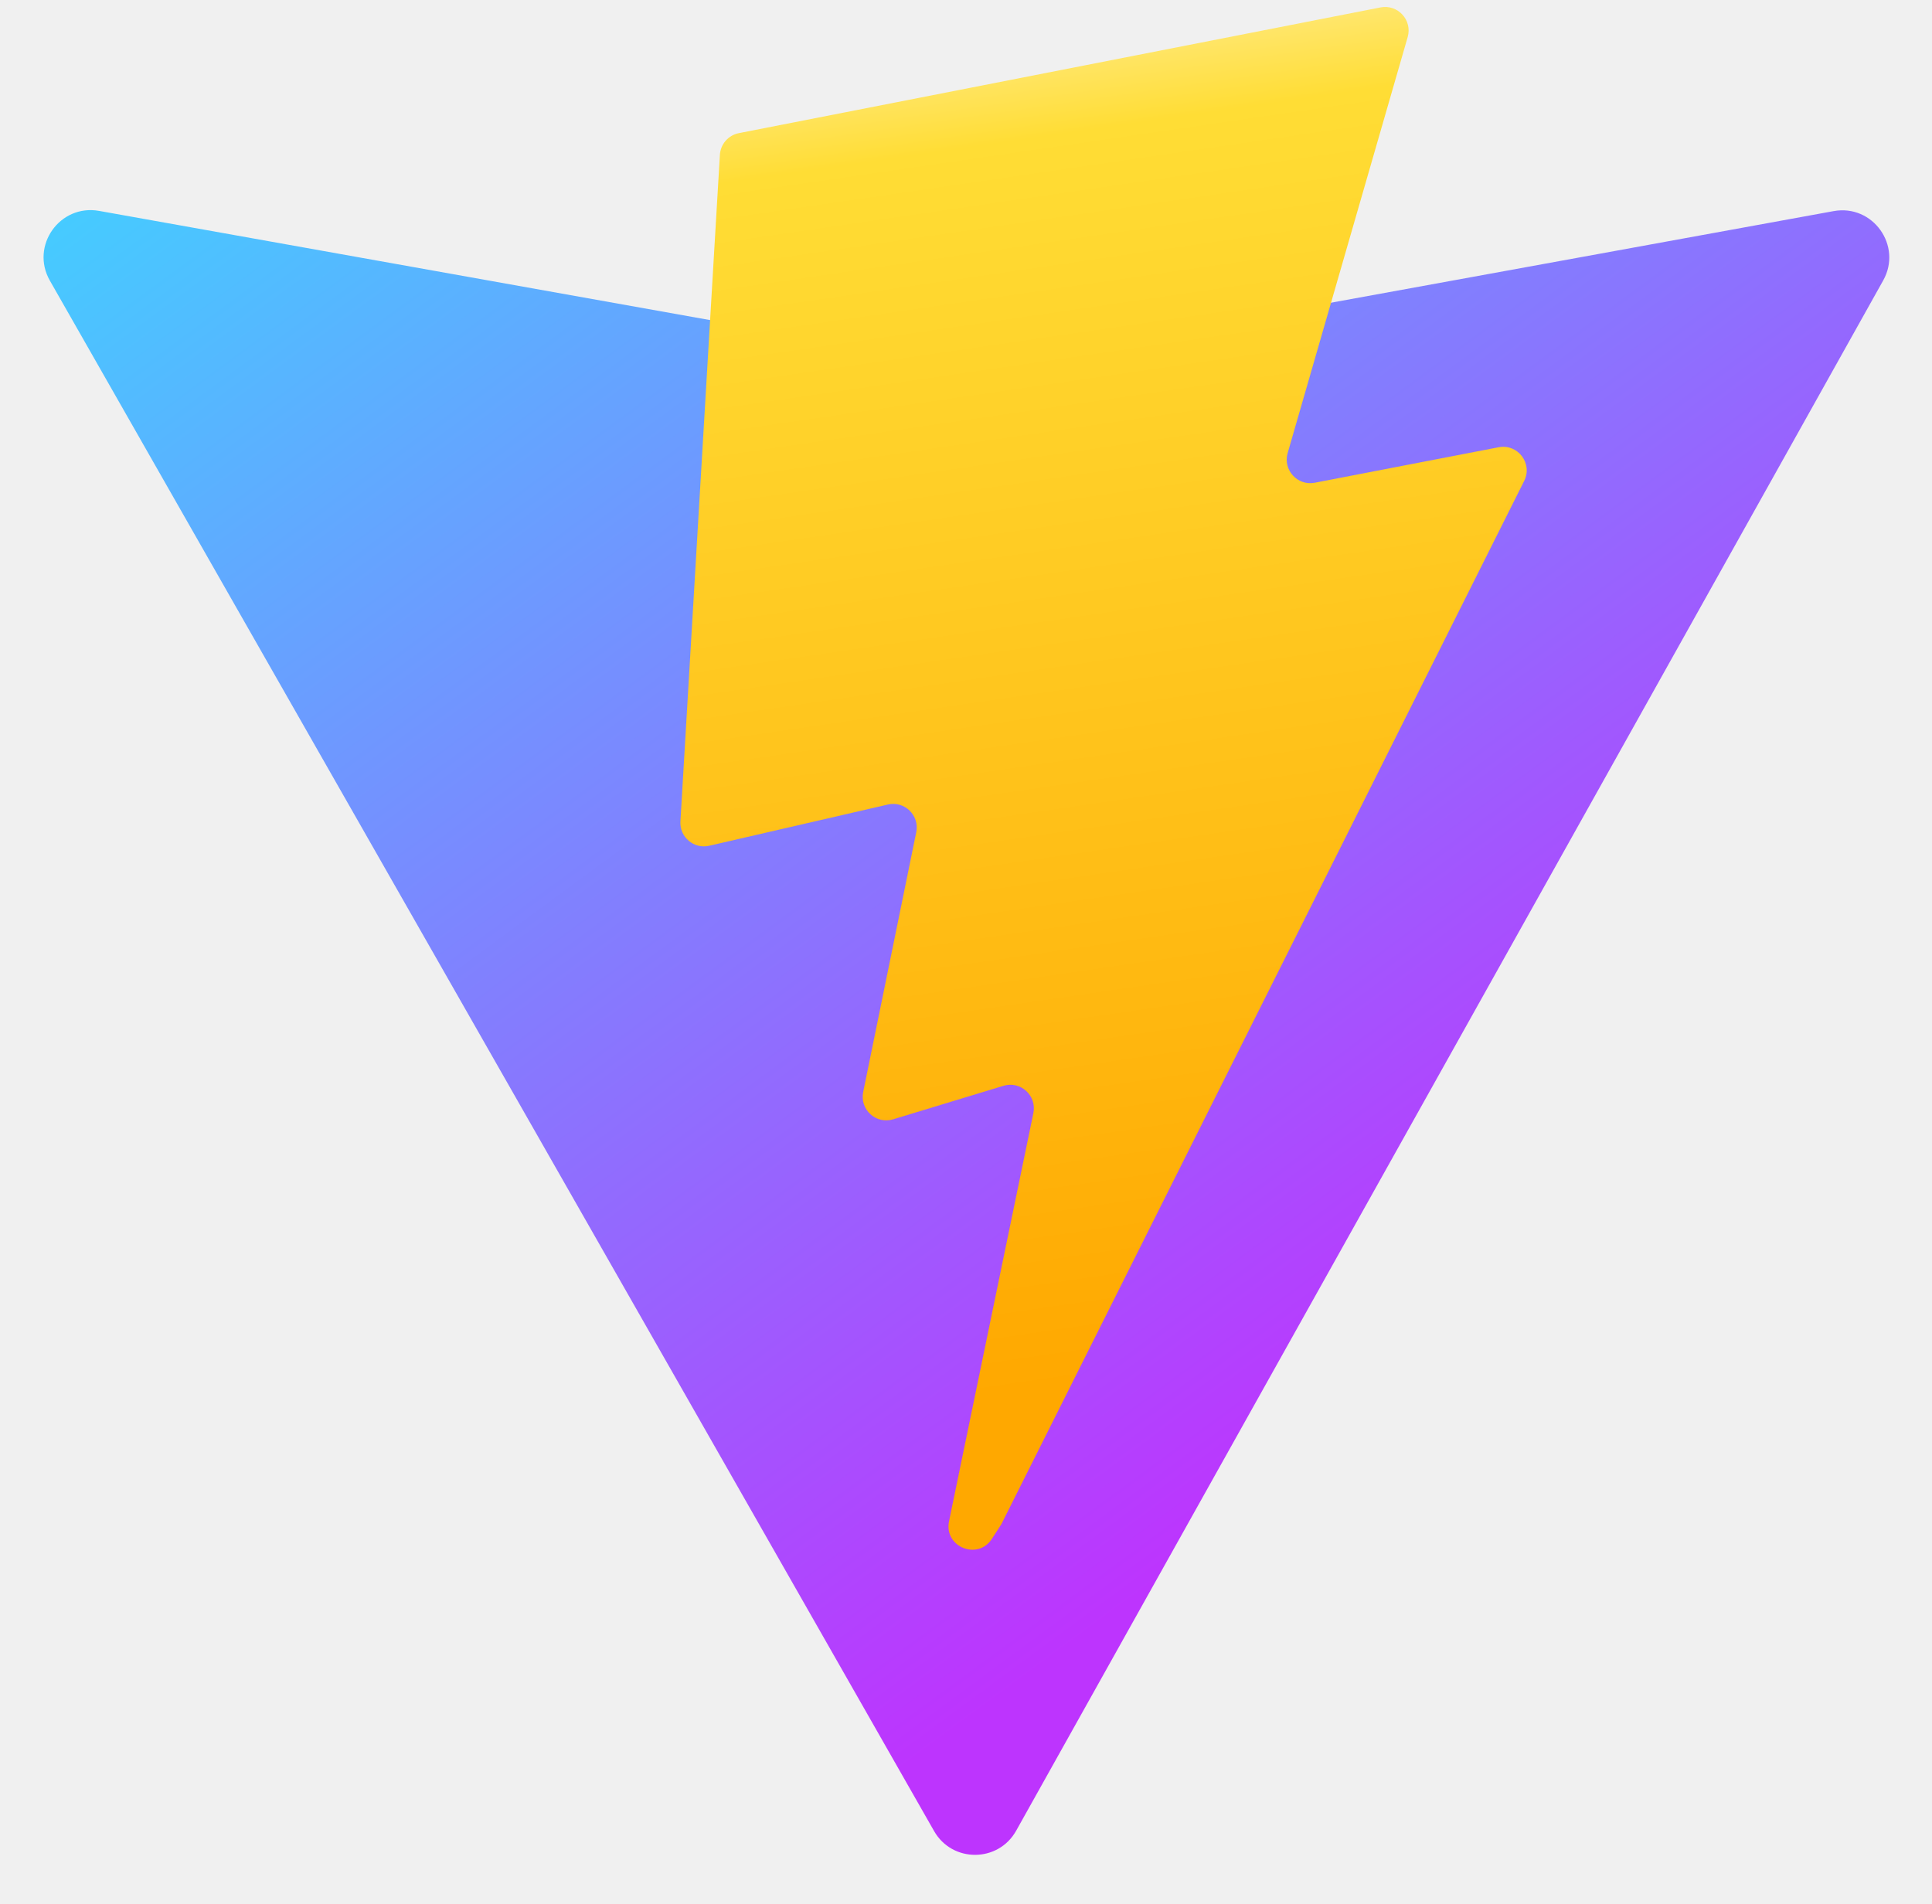
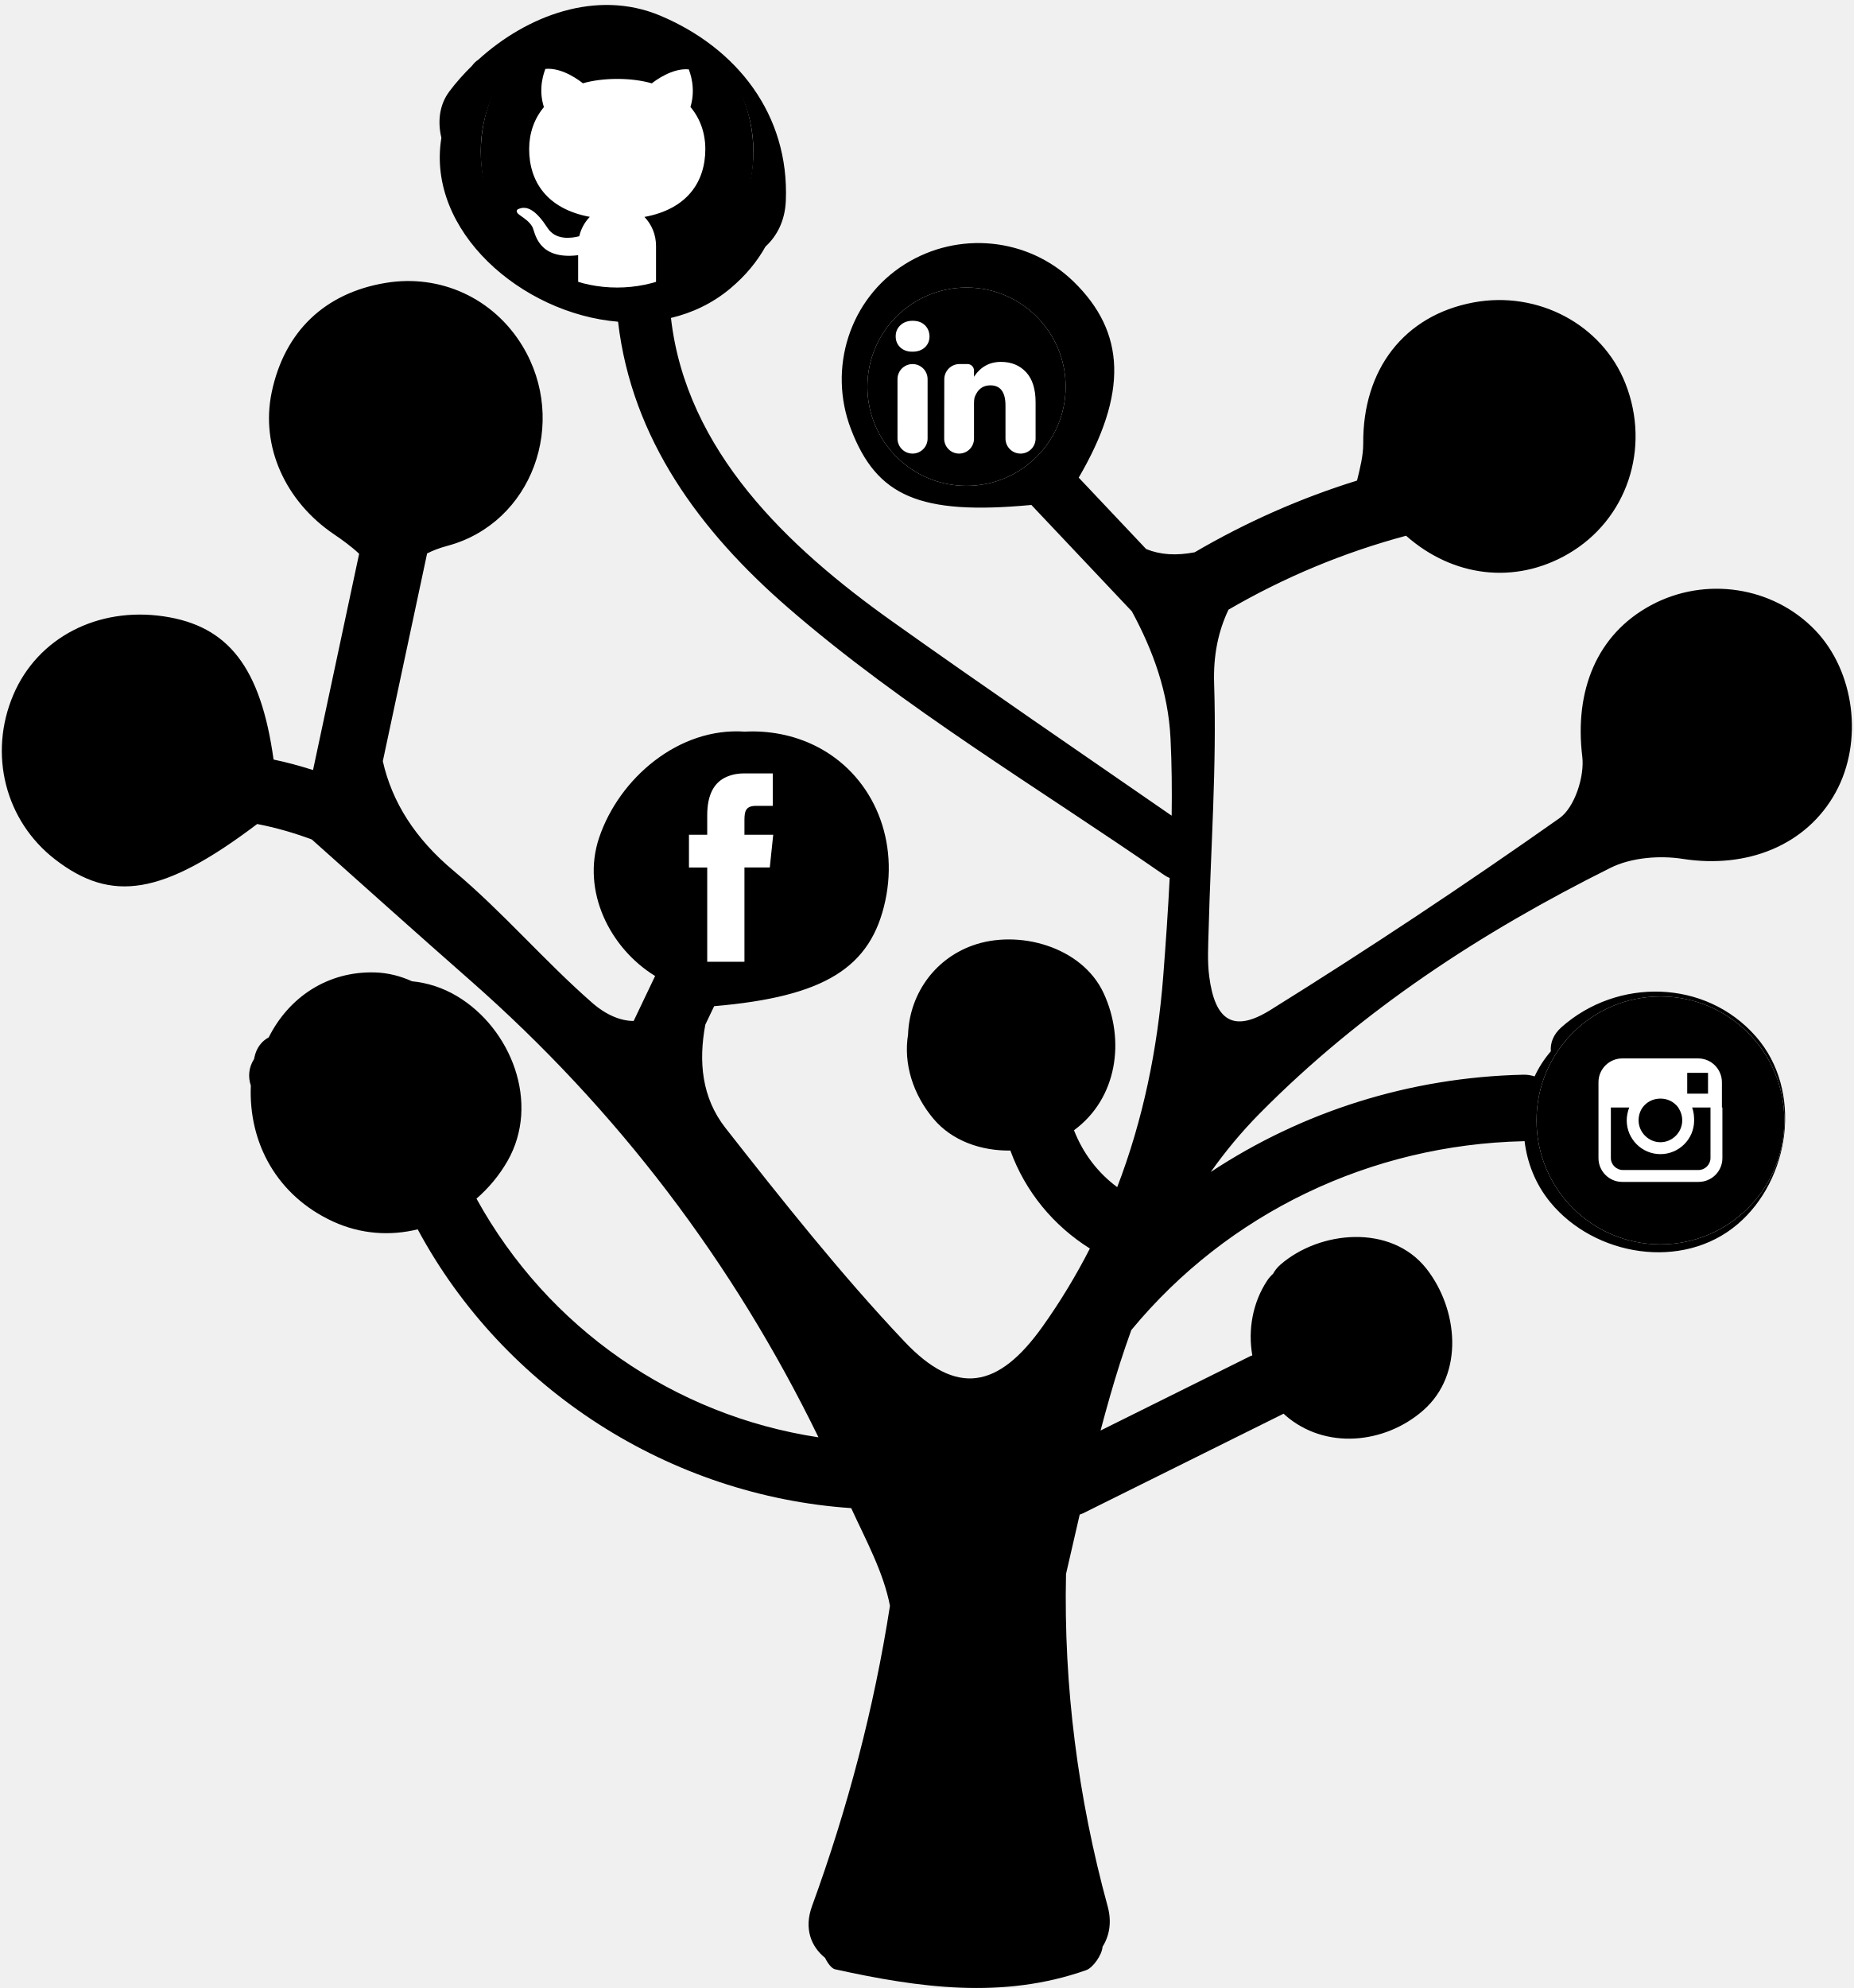
- <svg xmlns="http://www.w3.org/2000/svg" width="410" height="404" viewBox="0 0 410 404" fill="none">
-   <path d="M399.641 59.525L215.643 388.545C211.844 395.338 202.084 395.378 198.228 388.618L10.582 59.556C6.381 52.19 12.68 43.267 21.028 44.759L205.223 77.682C206.398 77.892 207.601 77.89 208.776 77.676L389.119 44.806C397.439 43.289 403.768 52.143 399.641 59.525Z" fill="url(#paint0_linear)" />
-   <path d="M292.965 1.574L156.801 28.255C154.563 28.694 152.906 30.59 152.771 32.866L144.395 174.33C144.198 177.662 147.258 180.248 150.51 179.498L188.42 170.749C191.967 169.931 195.172 173.055 194.443 176.622L183.18 231.775C182.422 235.487 185.907 238.661 189.532 237.56L212.947 230.446C216.577 229.344 220.065 232.527 219.297 236.242L201.398 322.875C200.278 328.294 207.486 331.249 210.492 326.603L212.5 323.5L323.454 102.072C325.312 98.365 322.108 94.137 318.036 94.923L279.014 102.454C275.347 103.161 272.227 99.746 273.262 96.158L298.731 7.867C299.767 4.273 296.636 0.855 292.965 1.574Z" fill="url(#paint1_linear)" />
+ <svg xmlns="http://www.w3.org/2000/svg" width="374" height="401" viewBox="0 0 374 401" fill="none">
+   <path d="M333.111 122.074C322.159 127.959 317.615 139.292 319.232 152.618C319.719 156.617 317.687 162.88 314.64 165.03C295.563 178.482 276.094 191.415 256.277 203.747C248.79 208.408 245.111 205.814 243.964 196.946C243.572 193.917 243.765 190.8 243.842 187.725C244.268 171.119 245.501 154.488 244.955 137.917C244.764 132.166 245.801 127.281 247.859 122.971C259.155 116.412 271.057 111.455 283.678 108.064C293.082 116.368 305.59 117.997 316.397 111.717C328.251 104.827 333.091 90.417 327.938 77.352C323.252 65.472 310.29 58.566 297.26 61.011C283.277 63.633 274.936 74.508 275.037 89.417C275.054 91.919 274.394 94.428 273.788 96.933C262.347 100.492 251.406 105.331 241.027 111.403C237.294 112.109 234.165 111.927 231.244 110.751C226.709 105.949 222.171 101.146 217.636 96.343C227.532 79.413 227.196 67.066 216.548 56.752C207.424 47.915 193.349 46.5 182.5 53.333C171.474 60.273 166.945 74.226 171.699 86.596C176.889 100.098 185.509 103.967 208.085 101.855C214.843 109.009 221.602 116.166 228.36 123.32C232.616 131.186 235.697 139.561 236.158 148.962C236.414 154.14 236.462 159.336 236.389 164.534C217.531 151.49 198.582 138.562 179.901 125.268C158.882 110.308 138.43 90.929 135.368 64.131C139.652 63.112 143.734 61.208 147.335 58.193C150.416 55.614 152.756 52.761 154.432 49.749C156.773 47.597 158.381 44.517 158.546 40.479C159.255 23.102 148.676 9.662 133.207 3.157C120.361 -2.244 106.264 3.151 96.49 12.053C95.972 12.387 95.574 12.799 95.243 13.252C93.561 14.903 92.004 16.642 90.649 18.456C88.616 21.172 88.274 24.579 89.052 27.794C85.971 46.563 105.256 63.285 124.695 64.894C127.465 88.563 141.232 107.184 159.039 122.622C182.283 142.775 209.622 158.991 234.868 176.494C235.243 176.755 235.617 176.949 235.987 177.1C235.662 183.69 235.198 190.278 234.692 196.843C233.544 211.664 230.599 225.945 225.403 239.455C221.477 236.569 218.479 232.591 216.683 227.983C225.457 221.538 227.051 209.78 222.659 200.322C218.266 190.862 205.324 187.38 196.123 190.748C188.174 193.658 183.457 200.957 183.204 208.695C182.256 214.554 184.183 220.748 188.354 225.696C192.103 230.146 197.991 232.166 203.849 232.079C206.847 240.36 212.538 247.23 219.888 251.838C217.132 257.231 213.972 262.477 210.357 267.558C201.392 280.15 192.954 281.694 182.469 270.598C169.621 257.005 157.938 242.261 146.371 227.528C141.537 221.371 140.928 214.054 142.3 206.686C142.896 205.442 143.487 204.198 144.083 202.957C166.384 201.044 175.736 195.198 178.623 181.645C181.399 168.615 175.674 155.981 164.483 150.435C160.07 148.249 155.111 147.321 150.268 147.58C136.954 146.646 124.928 156.966 120.88 168.96C117.264 179.673 123.009 191.248 132.173 196.868C130.73 199.891 129.287 202.914 127.843 205.938C125.267 205.947 122.32 204.759 119.507 202.302C109.809 193.829 101.37 183.883 91.503 175.635C83.737 169.142 79.107 161.805 77.234 153.544C80.212 139.574 83.193 125.605 86.171 111.635C87.327 111.048 88.633 110.539 90.185 110.125C107.451 105.542 114.702 85.139 105.418 69.803C99.596 60.186 88.904 55.241 77.849 57.057C65.528 59.081 57.389 66.879 54.818 79.118C52.518 90.078 57.599 101.155 67.381 107.768C68.938 108.819 70.926 110.248 72.457 111.706C69.357 126.245 66.257 140.784 63.156 155.323C60.526 154.5 57.879 153.763 55.194 153.208C52.6 134.569 46.047 126.265 33.077 124.332C19.71 122.34 7.6 128.639 2.698 140.138C-2.39 152.066 1.038 165.577 11.124 173.357C22.501 182.132 32.792 180.656 51.888 166.211C55.623 166.932 59.293 167.985 62.906 169.329C73.465 178.758 84.104 188.289 94.862 197.744C124.605 223.884 147.936 254.676 165.131 289.922C136.136 285.544 110.548 267.95 96.132 241.779C98.583 239.652 100.718 237.107 102.384 234.204C109.079 222.512 103.112 207.474 92.249 200.963C89.285 199.187 86.21 198.242 83.116 197.932C80.787 196.87 78.273 196.226 75.659 196.15C66.157 195.868 58.296 201.103 54.217 209.246C52.865 209.983 51.763 211.25 51.328 213.269C51.305 213.377 51.294 213.487 51.271 213.596C50.129 215.358 50.038 217.269 50.607 218.971C50.112 230.629 55.957 241.233 67.205 246.398C72.804 248.969 78.749 249.327 84.271 247.969C101.705 280.398 135.281 301.732 171.733 304.204C174.711 310.686 178.269 317.177 179.553 323.909C176.339 344.575 171.019 364.768 163.83 384.485C162.167 389.042 163.656 392.656 166.455 394.916C167.024 396.077 167.813 397.079 168.471 397.224C185.316 400.936 202.297 403.348 219.142 397.401C220.565 396.897 222.359 394.244 222.439 392.686C223.805 390.52 224.358 387.761 223.478 384.541C217.468 362.561 214.579 340.074 215.074 317.489C215.99 313.492 216.904 309.498 217.835 305.504C218.06 305.419 218.282 305.362 218.51 305.248C231.998 298.549 245.487 291.851 258.975 285.154C259.075 285.246 259.163 285.345 259.265 285.436C267.325 292.505 279.356 291.272 287.094 284.528C295.58 277.126 294.106 263.948 287.797 255.922C280.634 246.807 266.218 248.222 258.318 255.105C257.658 255.683 257.198 256.301 256.846 256.936C256.425 257.324 256.023 257.756 255.67 258.291C252.704 262.774 251.764 268.246 252.658 273.399C252.51 273.461 252.362 273.493 252.214 273.567C242.156 278.56 232.101 283.553 222.043 288.55C223.262 283.972 224.54 279.414 225.983 274.908C226.695 272.684 227.458 270.48 228.246 268.286C247.765 244.654 276.543 230.904 307.34 230.195C307.428 230.192 307.502 230.17 307.587 230.163C308.111 234.542 309.782 238.855 312.775 242.502C321.706 253.386 339.439 256.381 350.539 246.958C361.217 237.893 363.796 219.949 354.251 209.063C344.084 197.47 326.291 197.194 315.02 207.21C313.355 208.69 312.76 210.412 312.885 212.061C311.564 213.592 310.465 215.289 309.614 217.119C308.931 216.903 308.191 216.758 307.34 216.778C284.32 217.308 262.721 224.234 244.276 236.398C247.202 232.276 250.456 228.331 254.132 224.612C274.765 203.739 298.888 188.027 324.911 175.059C329.084 172.978 334.801 172.508 339.498 173.243C352.488 175.275 364.504 170.504 370.363 159.809C375.974 149.566 374.204 135.474 366.255 127.158C357.771 118.291 344.072 116.184 333.111 122.074Z" fill="black" />
+   <g clip-path="url(#clip0_4_4)">
+     <rect x="175" y="58" width="40" height="40" rx="20" fill="white" />
+     <path d="M190.492 88.469C190.485 90.137 191.834 91.494 193.502 91.494V91.494C195.163 91.494 196.51 90.147 196.51 88.485L196.51 81.416C196.51 80.727 196.576 80.241 196.71 79.947C197.318 78.465 198.351 77.726 199.804 77.726C201.841 77.726 202.861 79.09 202.861 81.812L202.861 88.457C202.861 90.134 204.221 91.494 205.898 91.494V91.494C207.575 91.494 208.935 90.134 208.935 88.457L208.935 81.134C208.935 78.461 208.294 76.441 207.008 75.061C205.726 73.686 204.037 72.996 201.947 72.996C199.629 72.996 197.805 74.009 196.484 76.031C196.478 76.04 196.484 76.053 196.496 76.053V76.053C196.504 76.053 196.51 76.047 196.51 76.039L196.51 74.743C196.51 74.019 195.924 73.433 195.2 73.433L193.564 73.433C191.883 73.433 190.508 74.834 190.514 76.515C190.522 79.041 190.515 83.025 190.492 88.469ZM184.086 70.935C185.143 70.935 185.984 70.645 186.604 70.061C187.224 69.478 187.534 68.739 187.534 67.841C187.51 66.914 187.192 66.159 186.583 65.58C185.975 64.996 185.155 64.706 184.122 64.706C183.118 64.706 182.298 65.004 181.661 65.6C181.024 66.196 180.71 66.943 180.71 67.841C180.71 68.739 181.016 69.482 181.624 70.061C182.232 70.645 183.041 70.935 184.045 70.935L184.086 70.935ZM181.074 88.457C181.074 90.135 182.433 91.494 184.111 91.494V91.494C185.788 91.494 187.147 90.134 187.147 88.457L187.147 76.474C187.147 74.796 185.787 73.437 184.11 73.437V73.437C182.433 73.437 181.073 74.797 181.073 76.474L181.074 88.457ZM175 95.143L175 60.858C175 60.066 175.285 59.388 175.853 58.833C176.42 58.278 177.114 58 177.934 58L212.061 58C212.881 58 213.575 58.277 214.142 58.832C214.714 59.387 215 60.065 215 60.857L215 95.142C215 95.934 214.715 96.612 214.147 97.167C213.58 97.722 212.886 98 212.066 98L177.935 98C177.115 98 176.421 97.723 175.853 97.168C175.286 96.613 175 95.935 175 95.143Z" fill="black" />
+   </g>
+   <path d="M175 174C175 186.703 164.255 197 151 197C137.745 197 127 186.703 127 174C127 161.297 137.745 151 151 151C164.255 151 175 161.297 175 174Z" fill="black" />
+   <rect x="127" y="151" width="48" height="46" rx="23" fill="black" />
+   <path d="M150.196 156C149.044 156 147.938 156.143 146.647 156.675C144.022 157.784 142.685 160.382 142.685 164.43V168.381H139V174.981H142.685V194H150.196V174.977H155.309L156 168.377H150.196V165.391C150.196 164.476 150.287 163.802 150.517 163.418C150.838 162.84 151.484 162.549 152.5 162.549H155.909V156H150.196Z" fill="white" />
+   <path d="M152 30.5C152 45.688 139.688 58 124.5 58C109.312 58 97 45.688 97 30.5C97 15.312 109.312 3 124.5 3C139.688 3 152 15.312 152 30.5Z" fill="white" />
+   <path d="M97 30.745C97 43.302 104.694 53.975 115.419 57.894C116.862 58.276 116.643 57.196 116.643 56.463V51.475C108.303 52.502 107.966 46.722 107.405 45.76C106.271 43.742 103.6 43.225 104.397 42.263C106.299 41.236 108.23 42.521 110.475 45.983C112.103 48.495 115.257 48.072 116.867 47.65C117.215 46.142 117.973 44.798 119 43.742C110.363 42.146 106.76 36.624 106.76 30.07C106.76 26.896 107.759 23.968 109.734 21.609C108.483 17.713 109.852 14.392 110.037 13.899C113.601 13.553 117.305 16.563 117.597 16.798C119.629 16.229 121.941 15.918 124.534 15.918C127.138 15.918 129.467 16.235 131.51 16.81C132.206 16.258 135.646 13.682 138.963 13.993C139.142 14.486 140.478 17.737 139.299 21.574C141.292 23.939 142.302 26.884 142.302 30.076C142.302 36.648 138.677 42.169 130.017 43.759C131.465 45.25 132.357 47.321 132.357 49.615V56.844C132.408 57.419 132.357 58 133.283 58C144.165 54.169 152 43.413 152 30.751C152 14.868 139.687 2 124.5 2C109.308 1.994 97 14.862 97 30.745Z" fill="black" />
+   <path d="M360 226C360 239.807 348.807 251 335 251C321.193 251 310 239.807 310 226C310 212.193 321.193 201 335 201C348.807 201 360 212.193 360 226Z" fill="black" />
+   <rect x="310" y="201" width="50" height="50" rx="25" fill="white" />
+   <path d="M341.801 226C341.801 229.801 338.699 232.801 335 232.801C331.199 232.801 328.199 229.699 328.199 226C328.199 225.102 328.398 224.199 328.699 223.398H325V233.602C325 234.903 326.102 236 327.398 236H342.699C344 236 345.097 234.898 345.097 233.602V223.398H341.398C341.699 224.199 341.801 225.102 341.801 226Z" fill="black" />
+   <path d="M344.602 220.602V216.903V216.403H344.102H340.403V220.602H344.602Z" fill="black" />
+   <path d="M335 230.398C337.398 230.398 339.398 228.398 339.398 226C339.398 225 339.097 224.199 338.597 223.398C337.796 222.296 336.495 221.597 334.995 221.597C333.495 221.597 332.194 222.296 331.393 223.398C330.893 224.097 330.592 225 330.592 226C330.602 228.398 332.602 230.398 335 230.398Z" fill="black" />
+   <path d="M335 201C321.199 201 310 212.199 310 226C310 239.801 321.199 251 335 251C348.801 251 360 239.801 360 226C360 212.199 348.801 201 335 201ZM347.5 223.398V233.602C347.5 236.301 345.301 238.403 342.699 238.403H327.301C324.602 238.403 322.5 236.204 322.5 233.602V223.398V218.296C322.5 215.597 324.699 213.495 327.301 213.495H342.602C345.301 213.495 347.403 215.694 347.403 218.296V223.398H347.5Z" fill="black" />
  <defs>
-     <linearGradient id="paint0_linear" x1="6" y1="33" x2="235" y2="344" gradientUnits="userSpaceOnUse">
-       <stop stop-color="#41D1FF" />
-       <stop offset="1" stop-color="#BD34FE" />
-     </linearGradient>
-     <linearGradient id="paint1_linear" x1="194.651" y1="8.818" x2="236.076" y2="292.989" gradientUnits="userSpaceOnUse">
-       <stop stop-color="#FFEA83" />
-       <stop offset="0.083" stop-color="#FFDD35" />
-       <stop offset="1" stop-color="#FFA800" />
-     </linearGradient>
+     <clipPath id="clip0_4_4">
+       <rect x="175" y="58" width="40" height="40" rx="20" fill="white" />
+     </clipPath>
  </defs>
</svg>
